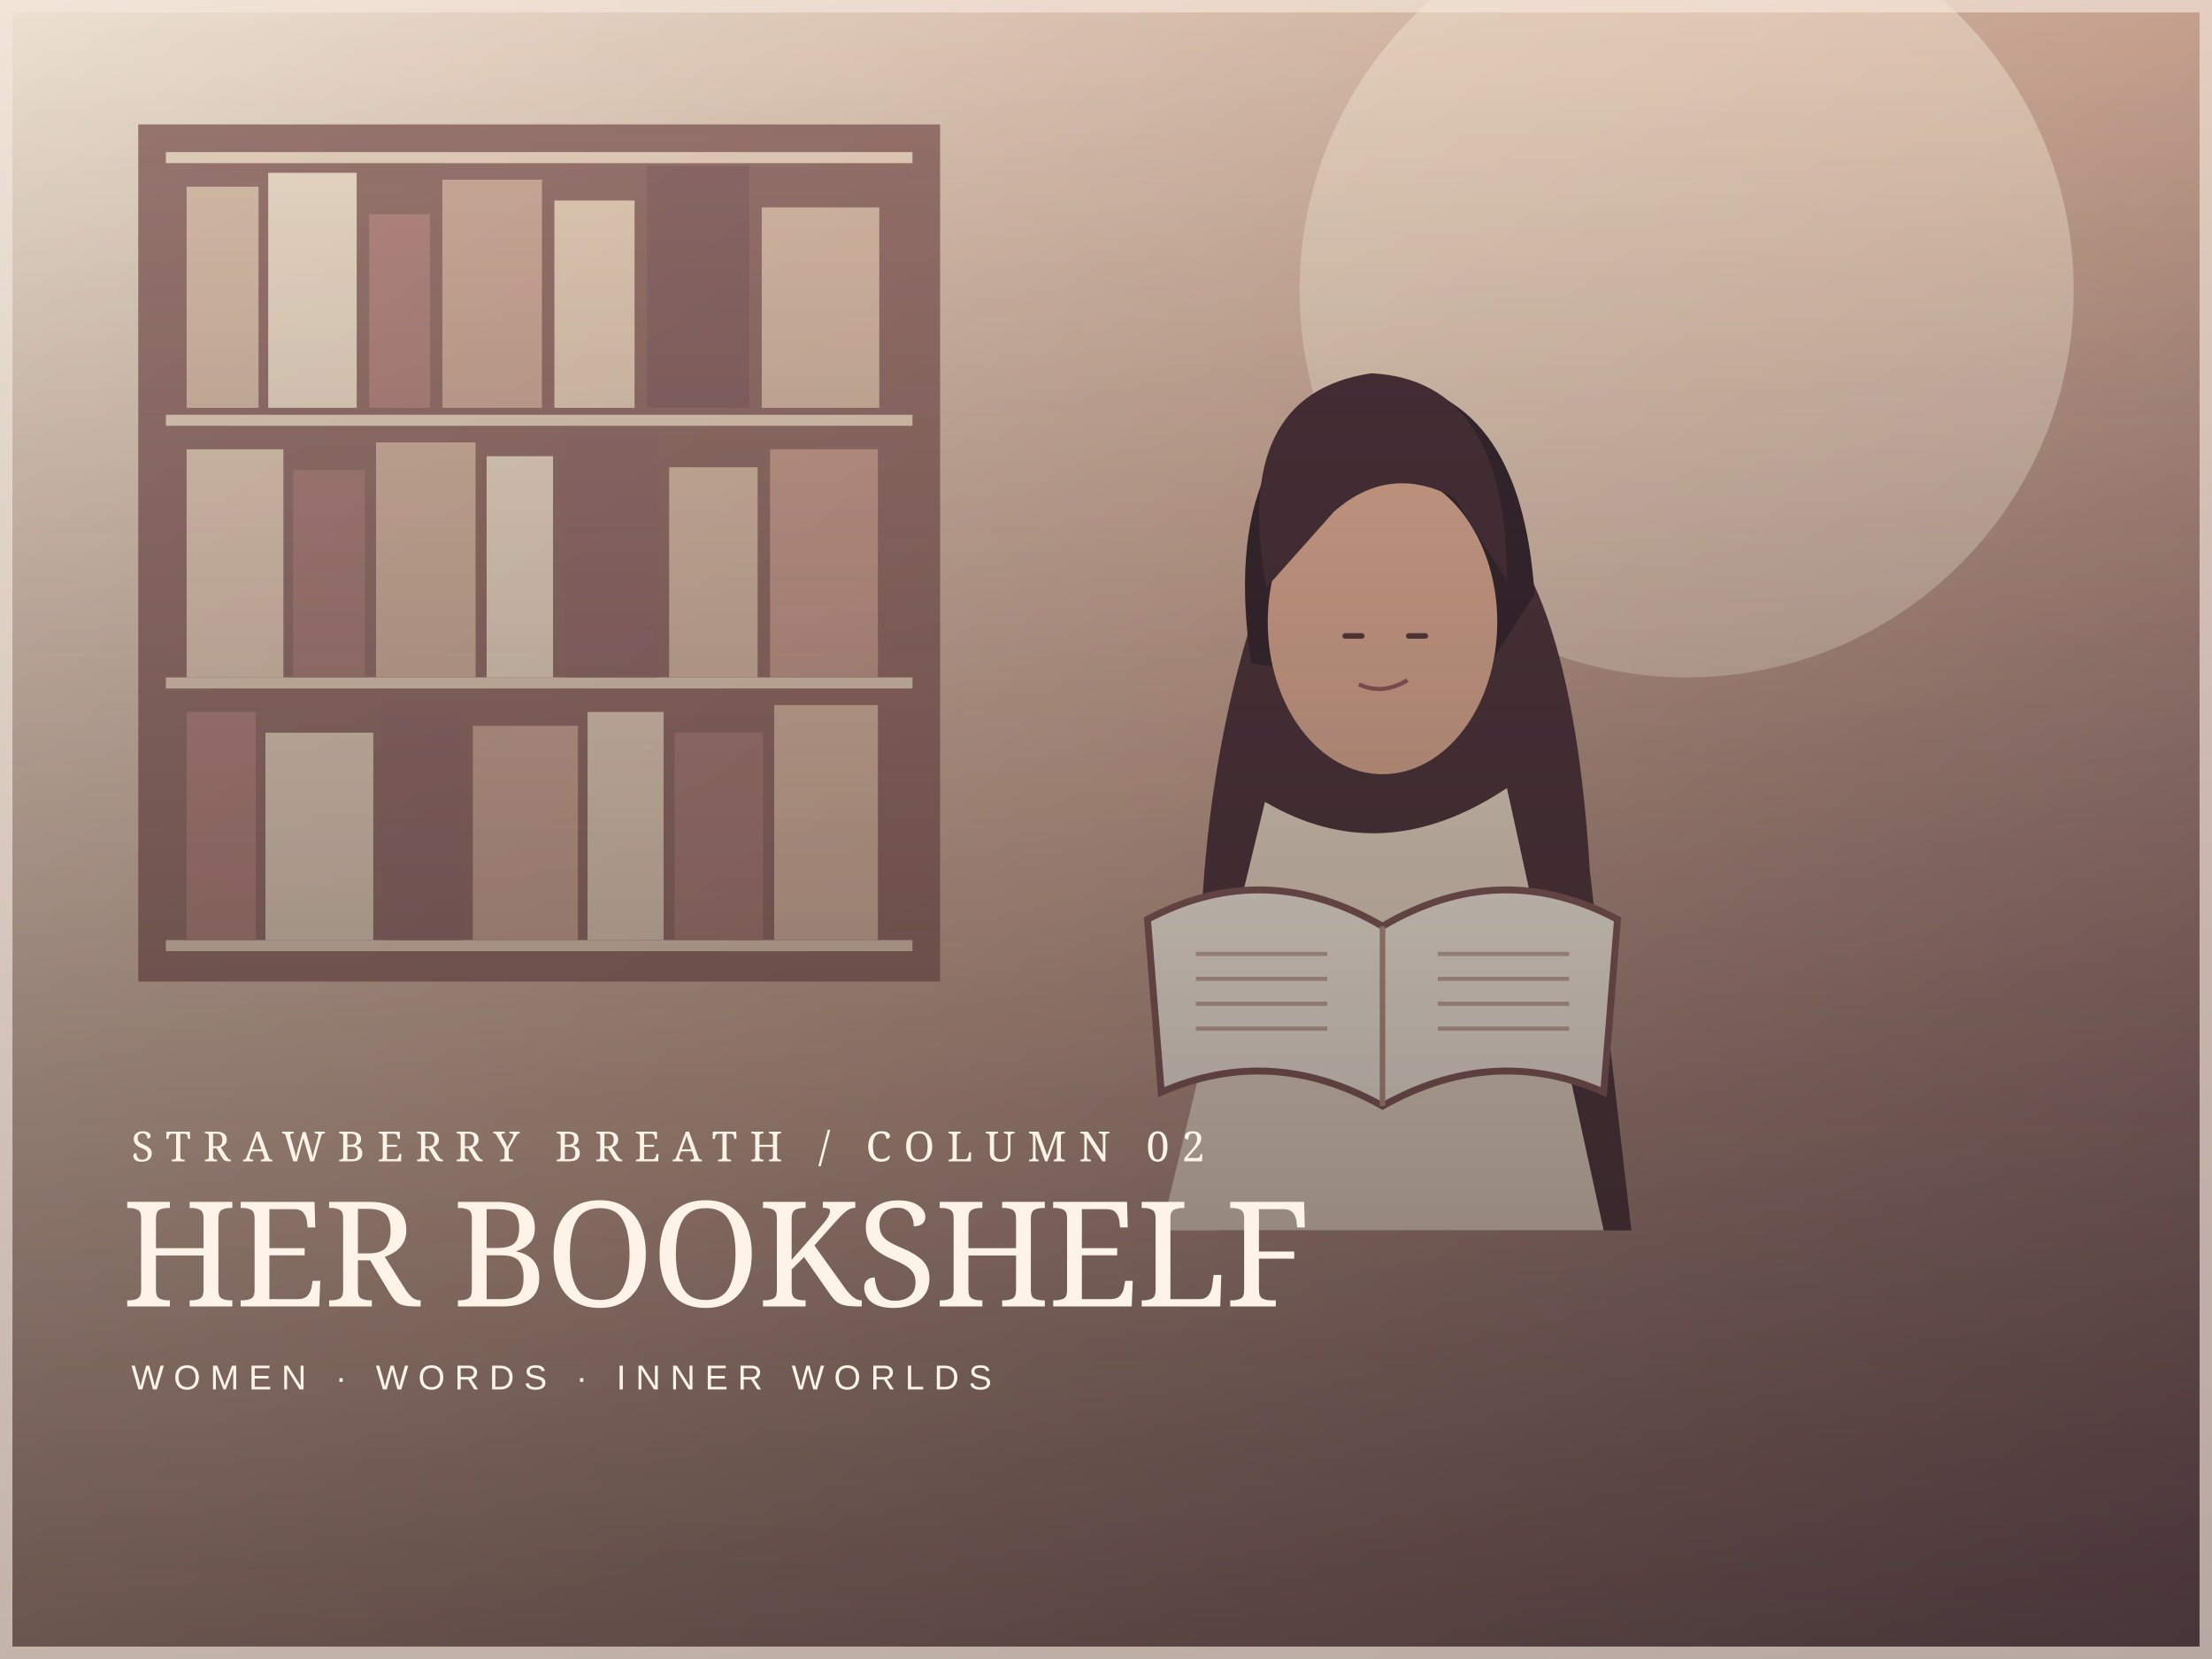
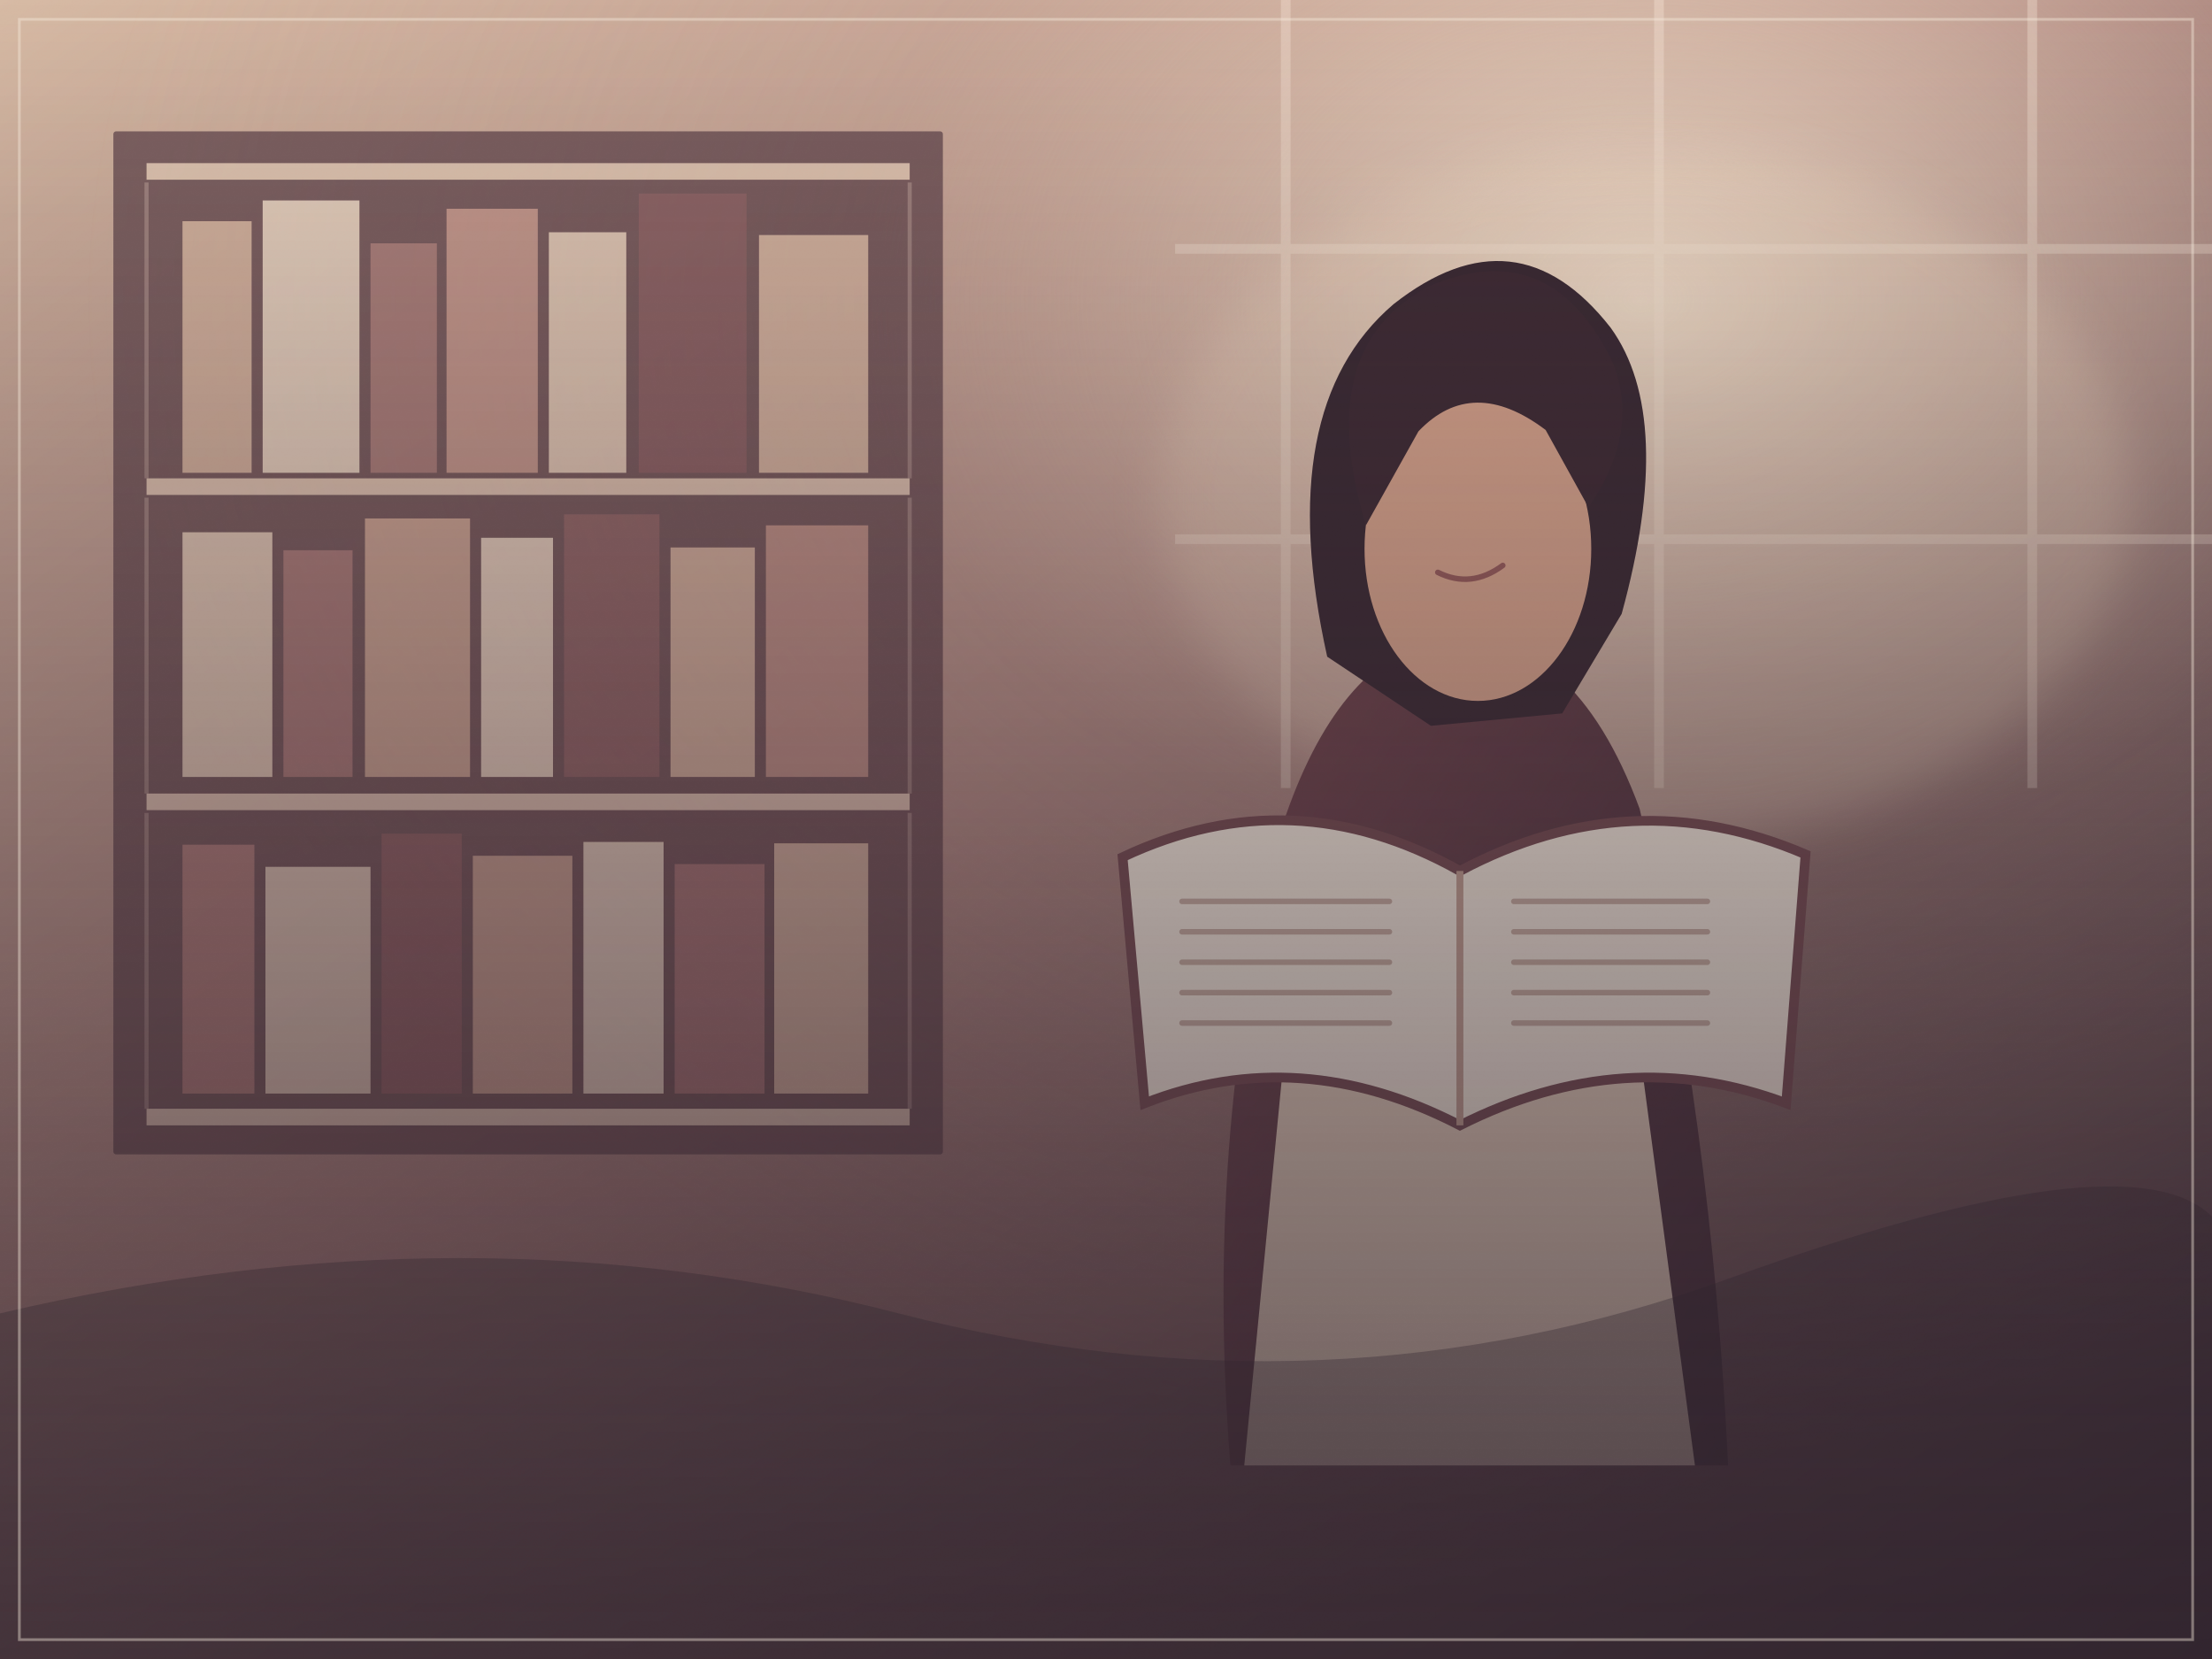
<svg xmlns="http://www.w3.org/2000/svg" width="1600" height="1200" viewBox="0 0 1600 1200">
  <defs>
    <linearGradient id="bg" x1="0" y1="0" x2="1" y2="1">
-       <stop stop-color="#eee2d2" />
-       <stop offset=".5" stop-color="#c5a18e" />
-       <stop offset="1" stop-color="#76565a" />
+       <stop stop-color="#d8bba5" />
+       <stop offset=".45" stop-color="#a67d78" />
+       <stop offset="1" stop-color="#392a34" />
    </linearGradient>
-     <linearGradient id="shade" x1="0" y1="0" x2="0" y2="1">
-       <stop stop-color="#21191b" stop-opacity="0" />
-       <stop offset="1" stop-color="#21191b" stop-opacity=".56" />
+     <radialGradient id="light" cx="74%" cy="18%" r="70%">
+       <stop stop-color="#fff0d9" stop-opacity=".85" />
+       <stop offset=".5" stop-color="#f1d5bc" stop-opacity=".18" />
+       <stop offset="1" stop-color="#f1d5bc" stop-opacity="0" />
+     </radialGradient>
+     <linearGradient id="shadow" x1="0" y1="0" x2="0" y2="1">
+       <stop stop-color="#30232d" stop-opacity="0" />
+       <stop offset="1" stop-color="#30232d" stop-opacity=".72" />
    </linearGradient>
+     <linearGradient id="book1" x1="0" y1="0" x2="1" y2="1">
+       <stop stop-color="#ead7c3" />
+       <stop offset="1" stop-color="#b98b80" />
+     </linearGradient>
+     <linearGradient id="book2" x1="0" y1="0" x2="1" y2="1">
+       <stop stop-color="#74464d" />
+       <stop offset="1" stop-color="#3c2a35" />
+     </linearGradient>
+     <filter id="grain">
+       <feTurbulence type="fractalNoise" baseFrequency=".72" numOctaves="2" seed="12" />
+       <feColorMatrix values="0 0 0 0 .32 0 0 0 0 .23 0 0 0 0 .25 0 0 0 .10 0" />
+     </filter>
+     <filter id="blur">
+       <feGaussianBlur stdDeviation="16" />
+     </filter>
  </defs>
  <rect width="1600" height="1200" fill="url(#bg)" />
-   <circle cx="1220" cy="210" r="280" fill="#f7e8d4" opacity=".45" />
-   <g opacity=".72">
-     <rect x="100" y="90" width="580" height="620" fill="#7d5351" />
-     <rect x="120" y="110" width="540" height="8" fill="#e8d3bd" />
-     <rect x="120" y="300" width="540" height="8" fill="#e8d3bd" />
-     <rect x="120" y="490" width="540" height="8" fill="#e8d3bd" />
-     <rect x="120" y="680" width="540" height="8" fill="#e8d3bd" />
-     <g>
-       <rect x="135" y="135" width="52" height="160" fill="#d6b7a1" />
-       <rect x="194" y="125" width="64" height="170" fill="#f0dfca" />
-       <rect x="267" y="155" width="44" height="140" fill="#a56e6b" />
-       <rect x="320" y="130" width="72" height="165" fill="#c9a08f" />
-       <rect x="401" y="145" width="58" height="150" fill="#e6cfb7" />
-       <rect x="468" y="120" width="74" height="175" fill="#6e4549" />
-       <rect x="551" y="150" width="85" height="145" fill="#d6b7a1" />
+   <rect width="1600" height="1200" fill="url(#light)" />
+   <g opacity=".66">
+     <rect x="82" y="95" width="600" height="740" rx="2" fill="#503640" />
+     <rect x="106" y="118" width="552" height="12" fill="#e7cfb9" />
+     <rect x="106" y="346" width="552" height="12" fill="#e7cfb9" />
+     <rect x="106" y="574" width="552" height="12" fill="#e7cfb9" />
+     <rect x="106" y="802" width="552" height="12" fill="#e7cfb9" />
+     <g stroke="#f3dfcb" stroke-opacity=".32" stroke-width="3">
+       <path d="M106 132V346M658 132V346M106 360V574M658 360V574M106 588V802M658 588V802" />
    </g>
    <g>
-       <rect x="135" y="325" width="70" height="165" fill="#e5cbb5" />
-       <rect x="212" y="340" width="52" height="150" fill="#9a6765" />
-       <rect x="272" y="320" width="72" height="170" fill="#d0ad99" />
-       <rect x="352" y="330" width="48" height="160" fill="#f0dfca" />
-       <rect x="409" y="315" width="66" height="175" fill="#7c5054" />
-       <rect x="484" y="338" width="64" height="152" fill="#d7b8a3" />
-       <rect x="557" y="325" width="78" height="165" fill="#c09083" />
-     </g>
-     <g>
-       <rect x="135" y="515" width="50" height="165" fill="#a56e6b" />
-       <rect x="192" y="530" width="78" height="150" fill="#e8d5c0" />
-       <rect x="277" y="510" width="58" height="170" fill="#7c5054" />
-       <rect x="342" y="525" width="76" height="155" fill="#c7a08d" />
-       <rect x="425" y="515" width="55" height="165" fill="#e9d6c0" />
-       <rect x="488" y="530" width="64" height="150" fill="#9b6967" />
-       <rect x="560" y="510" width="75" height="170" fill="#d8b6a0" />
+       <rect x="132" y="160" width="50" height="182" fill="#d4b39d" />
+       <rect x="190" y="145" width="70" height="197" fill="#f0dfcc" />
+       <rect x="268" y="176" width="48" height="166" fill="#9a6869" />
+       <rect x="323" y="151" width="66" height="191" fill="#c08f84" />
+       <rect x="397" y="168" width="56" height="174" fill="#ead5c0" />
+       <rect x="462" y="140" width="78" height="202" fill="#6d424b" />
+       <rect x="549" y="170" width="79" height="172" fill="#d8b7a1" />
+       <rect x="132" y="385" width="65" height="177" fill="#ead5c0" />
+       <rect x="205" y="398" width="50" height="164" fill="#9b6768" />
+       <rect x="264" y="375" width="76" height="187" fill="#cba38e" />
+       <rect x="348" y="389" width="52" height="173" fill="#f1dfcb" />
+       <rect x="408" y="372" width="69" height="190" fill="#784a51" />
+       <rect x="485" y="396" width="61" height="166" fill="#d6b39d" />
+       <rect x="554" y="380" width="74" height="182" fill="#b9877e" />
+       <rect x="132" y="611" width="52" height="180" fill="#a36e6c" />
+       <rect x="192" y="627" width="76" height="164" fill="#e7d3bf" />
+       <rect x="276" y="603" width="58" height="188" fill="#75464d" />
+       <rect x="342" y="619" width="72" height="172" fill="#c8a08d" />
+       <rect x="422" y="609" width="58" height="182" fill="#efddca" />
+       <rect x="488" y="625" width="65" height="166" fill="#966365" />
+       <rect x="560" y="610" width="68" height="181" fill="#d8b7a1" />
    </g>
  </g>
-   <g transform="translate(1000 210)">
-     <path d="M-120 680 Q-155 420 -90 225 Q-45 115 45 145 Q135 175 150 420 L180 680Z" fill="#4b3339" />
-     <path d="M-95 270 Q-120 100 -5 65 Q100 70 110 220 L65 290Z" fill="#35252d" />
-     <ellipse cx="0" cy="240" rx="83" ry="110" fill="#d9a88f" />
-     <path d="M-84 215 Q-110 75 -8 60 Q90 65 90 210 L52 150 Q5 125 -35 160Z" fill="#473037" />
-     <path d="M-27 250h12m34 0h12" stroke="#5a393a" stroke-width="4" stroke-linecap="round" />
-     <path d="M-17 285 Q0 293 18 282" fill="none" stroke="#925a58" stroke-width="3" />
-     <path d="M-85 370 Q0 420 90 360 L160 680 H-160Z" fill="#e9d8c5" />
-     <path d="M-170 455 Q-85 410 0 460 Q85 410 170 455 L160 580 Q80 545 0 590 Q-80 545 -160 580Z" fill="#f7eddf" stroke="#7e5554" stroke-width="5" />
-     <path d="M0 460v130" stroke="#b98e82" stroke-width="4" />
-     <g stroke="#c7a99a" stroke-width="3">
-       <path d="M-135 480h95m-95 18h95m-95 18h95m-95 18h95M40 480h95m-95 18h95m-95 18h95m-95 18h95" />
+   <g opacity=".32" fill="none" stroke="#fff0df" stroke-width="7">
+     <path d="M930 0V570M1200 0V570M1470 0V570M850 180H1600M850 390H1600" />
+   </g>
+   <ellipse cx="1190" cy="360" rx="350" ry="250" fill="#f5ddc4" opacity=".28" filter="url(#blur)" />
+   <g transform="translate(1060 160)">
+     <path d="M-170 900Q-190 650 -130 430Q-90 315 -15 300Q78 295 126 425Q178 650 190 900Z" fill="url(#book2)" />
+     <path d="M-100 315Q-140 135 -52 60Q37 -10 105 77Q152 142 113 284L70 356L-25 365Z" fill="#382831" />
+     <ellipse cx="9" cy="237" rx="82" ry="110" fill="#d7a48b" />
+     <path d="M-72 220Q-111 91 -26 47Q60 10 105 99Q128 150 89 207L58 151Q5 111 -34 152Z" fill="#3c2932" />
+     <path d="M-20 254Q4 266 27 249" fill="none" stroke="#965b5a" stroke-width="4" stroke-linecap="round" />
+     <path d="M-118 468Q-8 530 108 465L166 900H-160Z" fill="#e5d0bc" />
+     <path d="M-248 460Q-125 402 -4 470Q120 404 246 458L232 638Q115 594 -4 654Q-120 594 -232 638Z" fill="#f7eddf" stroke="#744a50" stroke-width="7" />
+     <path d="M-4 470V654" stroke="#c3a091" stroke-width="5" />
+     <g stroke="#c4a99a" stroke-width="4" stroke-linecap="round" opacity=".9">
+       <path d="M-205 492h150m-150 22h150m-150 22h150m-150 22h150m-150 22h150m90-88h140m-140 22h140m-140 22h140m-140 22h140m-140 22h140" />
    </g>
  </g>
-   <rect width="1600" height="1200" fill="url(#shade)" />
-   <g fill="#fff3e7">
-     <text x="95" y="840" font-family="Georgia,serif" font-size="30" letter-spacing="9">STRAWBERRY BREATH / COLUMN 02</text>
-     <text x="88" y="945" font-family="Georgia,serif" font-size="106" letter-spacing="-2">HER BOOKSHELF</text>
-     <text x="95" y="1005" font-family="Arial,sans-serif" font-size="25" letter-spacing="7">WOMEN · WORDS · INNER WORLDS</text>
-   </g>
-   <rect x="0" y="0" width="1600" height="1200" fill="none" stroke="#f4e7db" stroke-width="18" opacity=".65" />
+   <path d="M0 950Q340 870 650 950T1250 925T1600 880V1200H0Z" fill="#2c222c" opacity=".34" />
+   <rect width="1600" height="1200" fill="url(#shadow)" />
+   <rect width="1600" height="1200" filter="url(#grain)" opacity=".16" />
+   <rect x="14" y="14" width="1572" height="1172" fill="none" stroke="#f6e9dc" stroke-opacity=".42" stroke-width="2" />
</svg>
